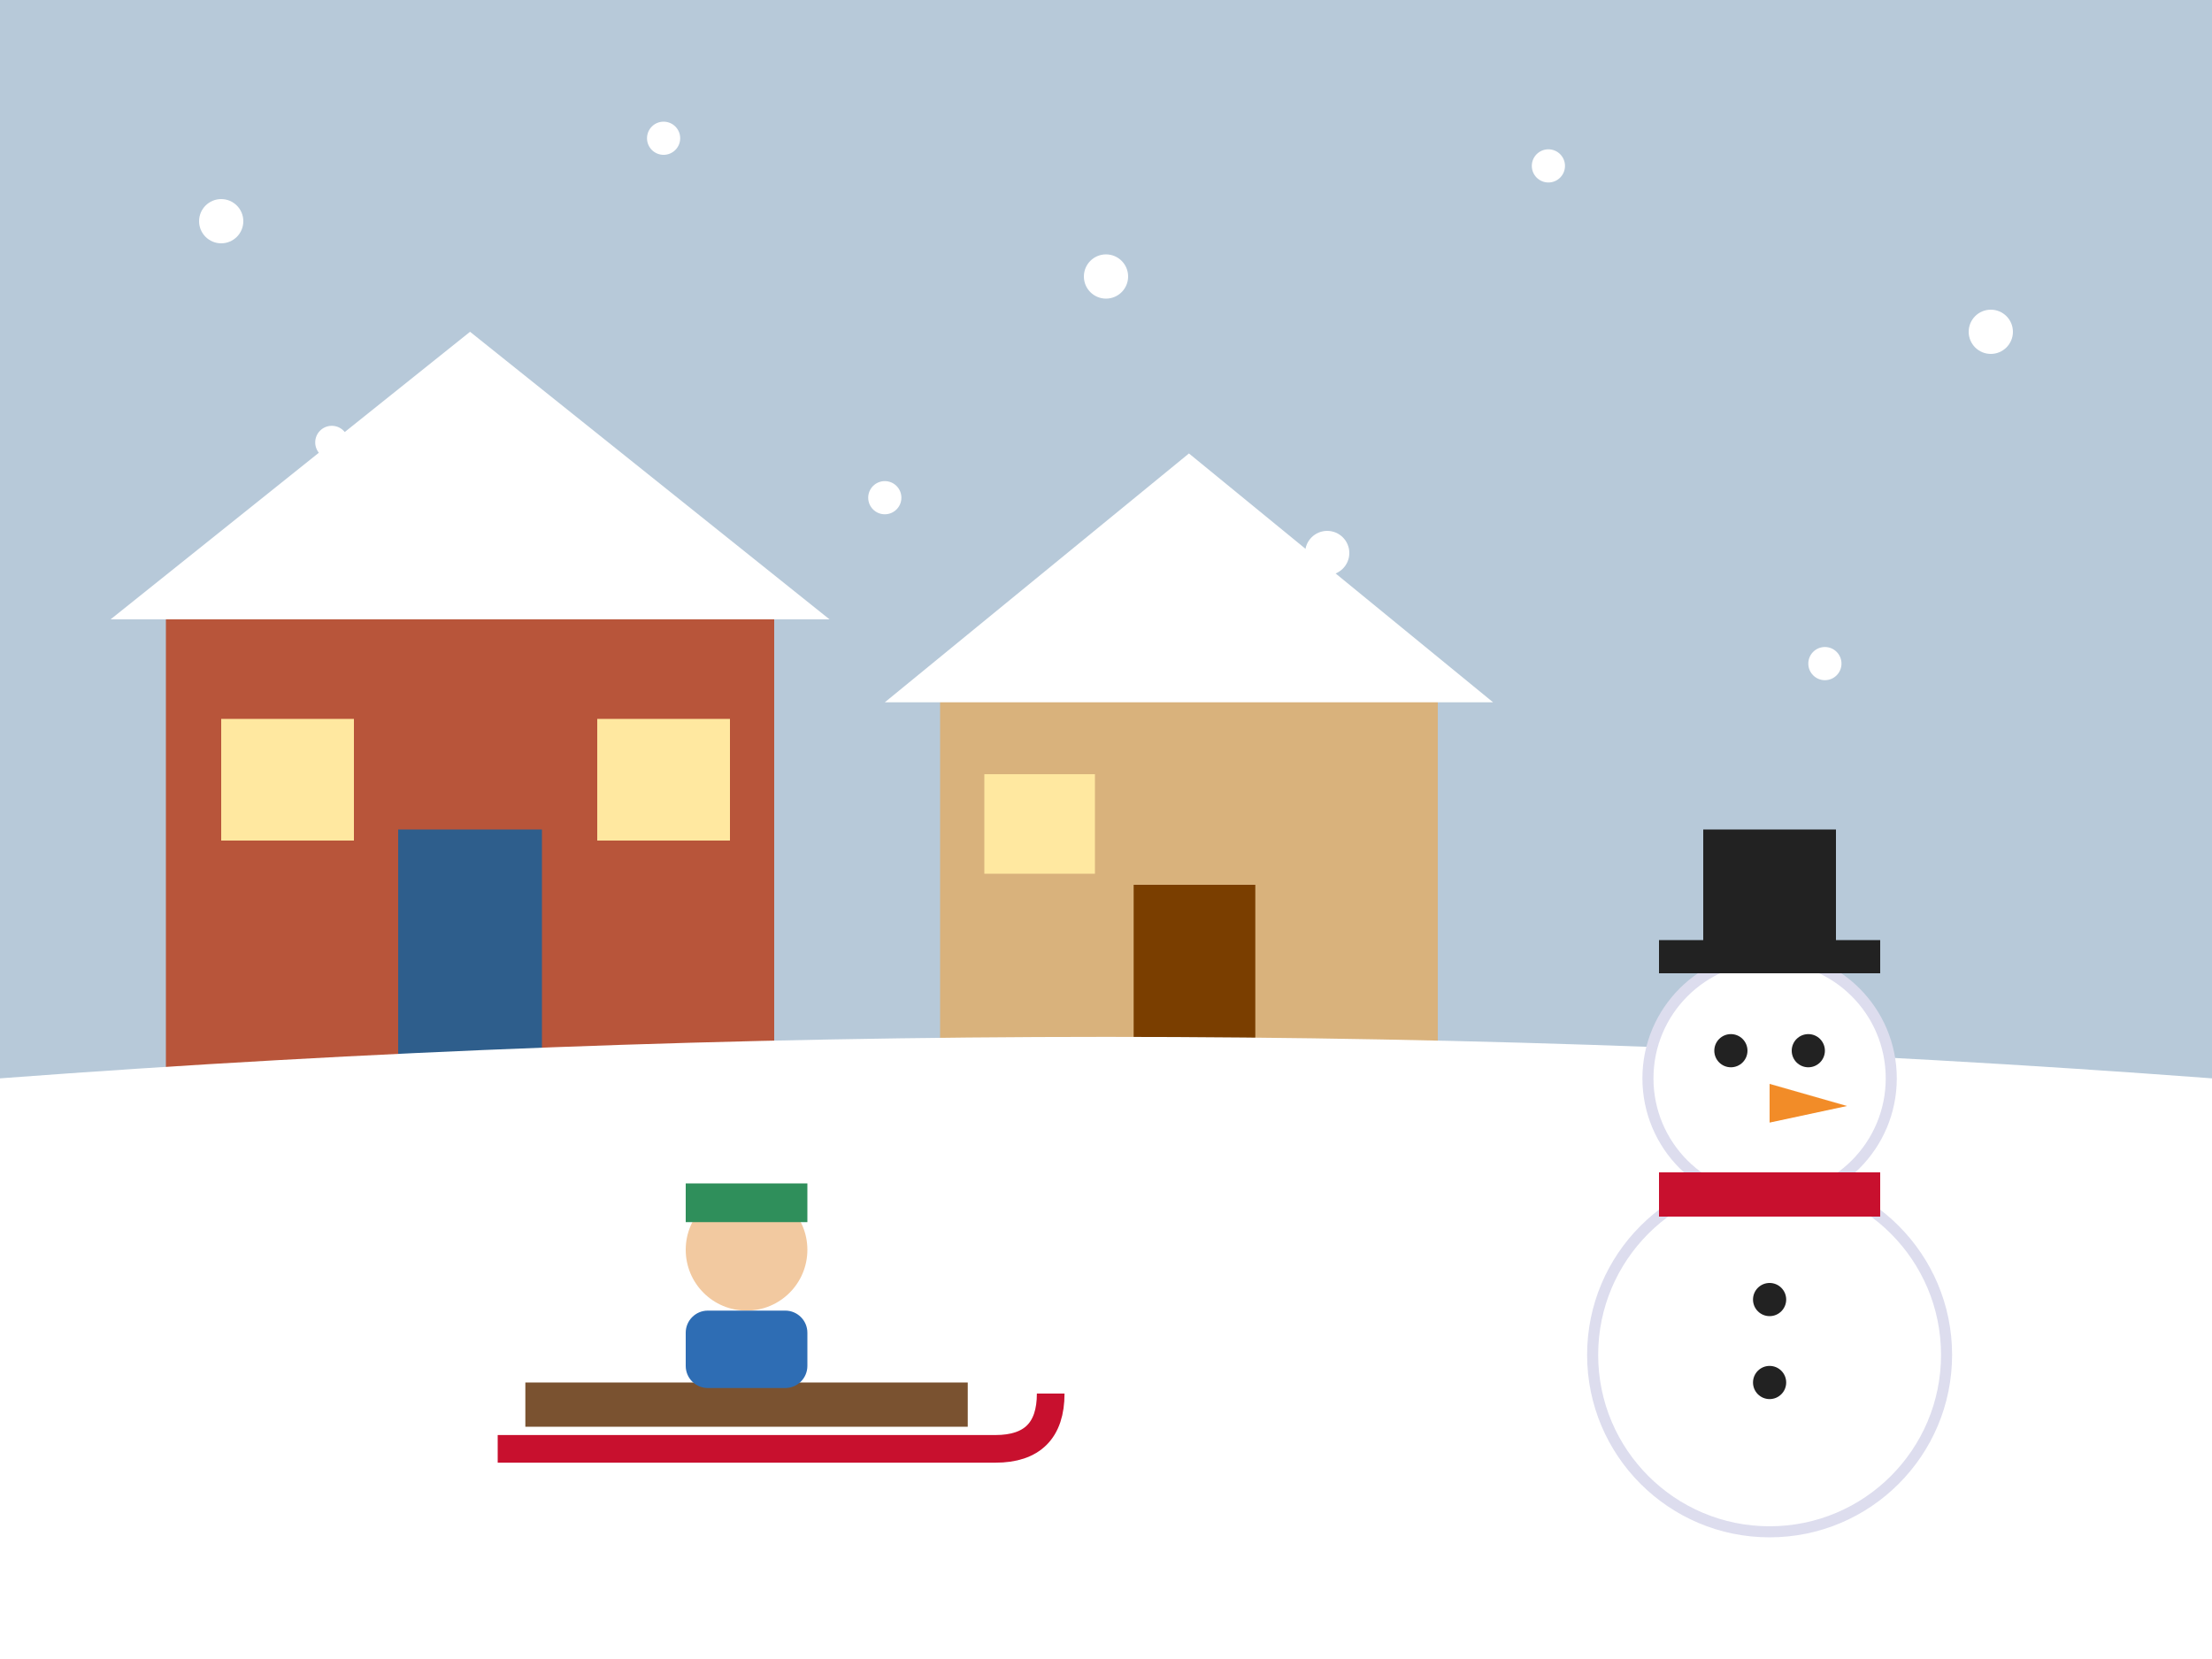
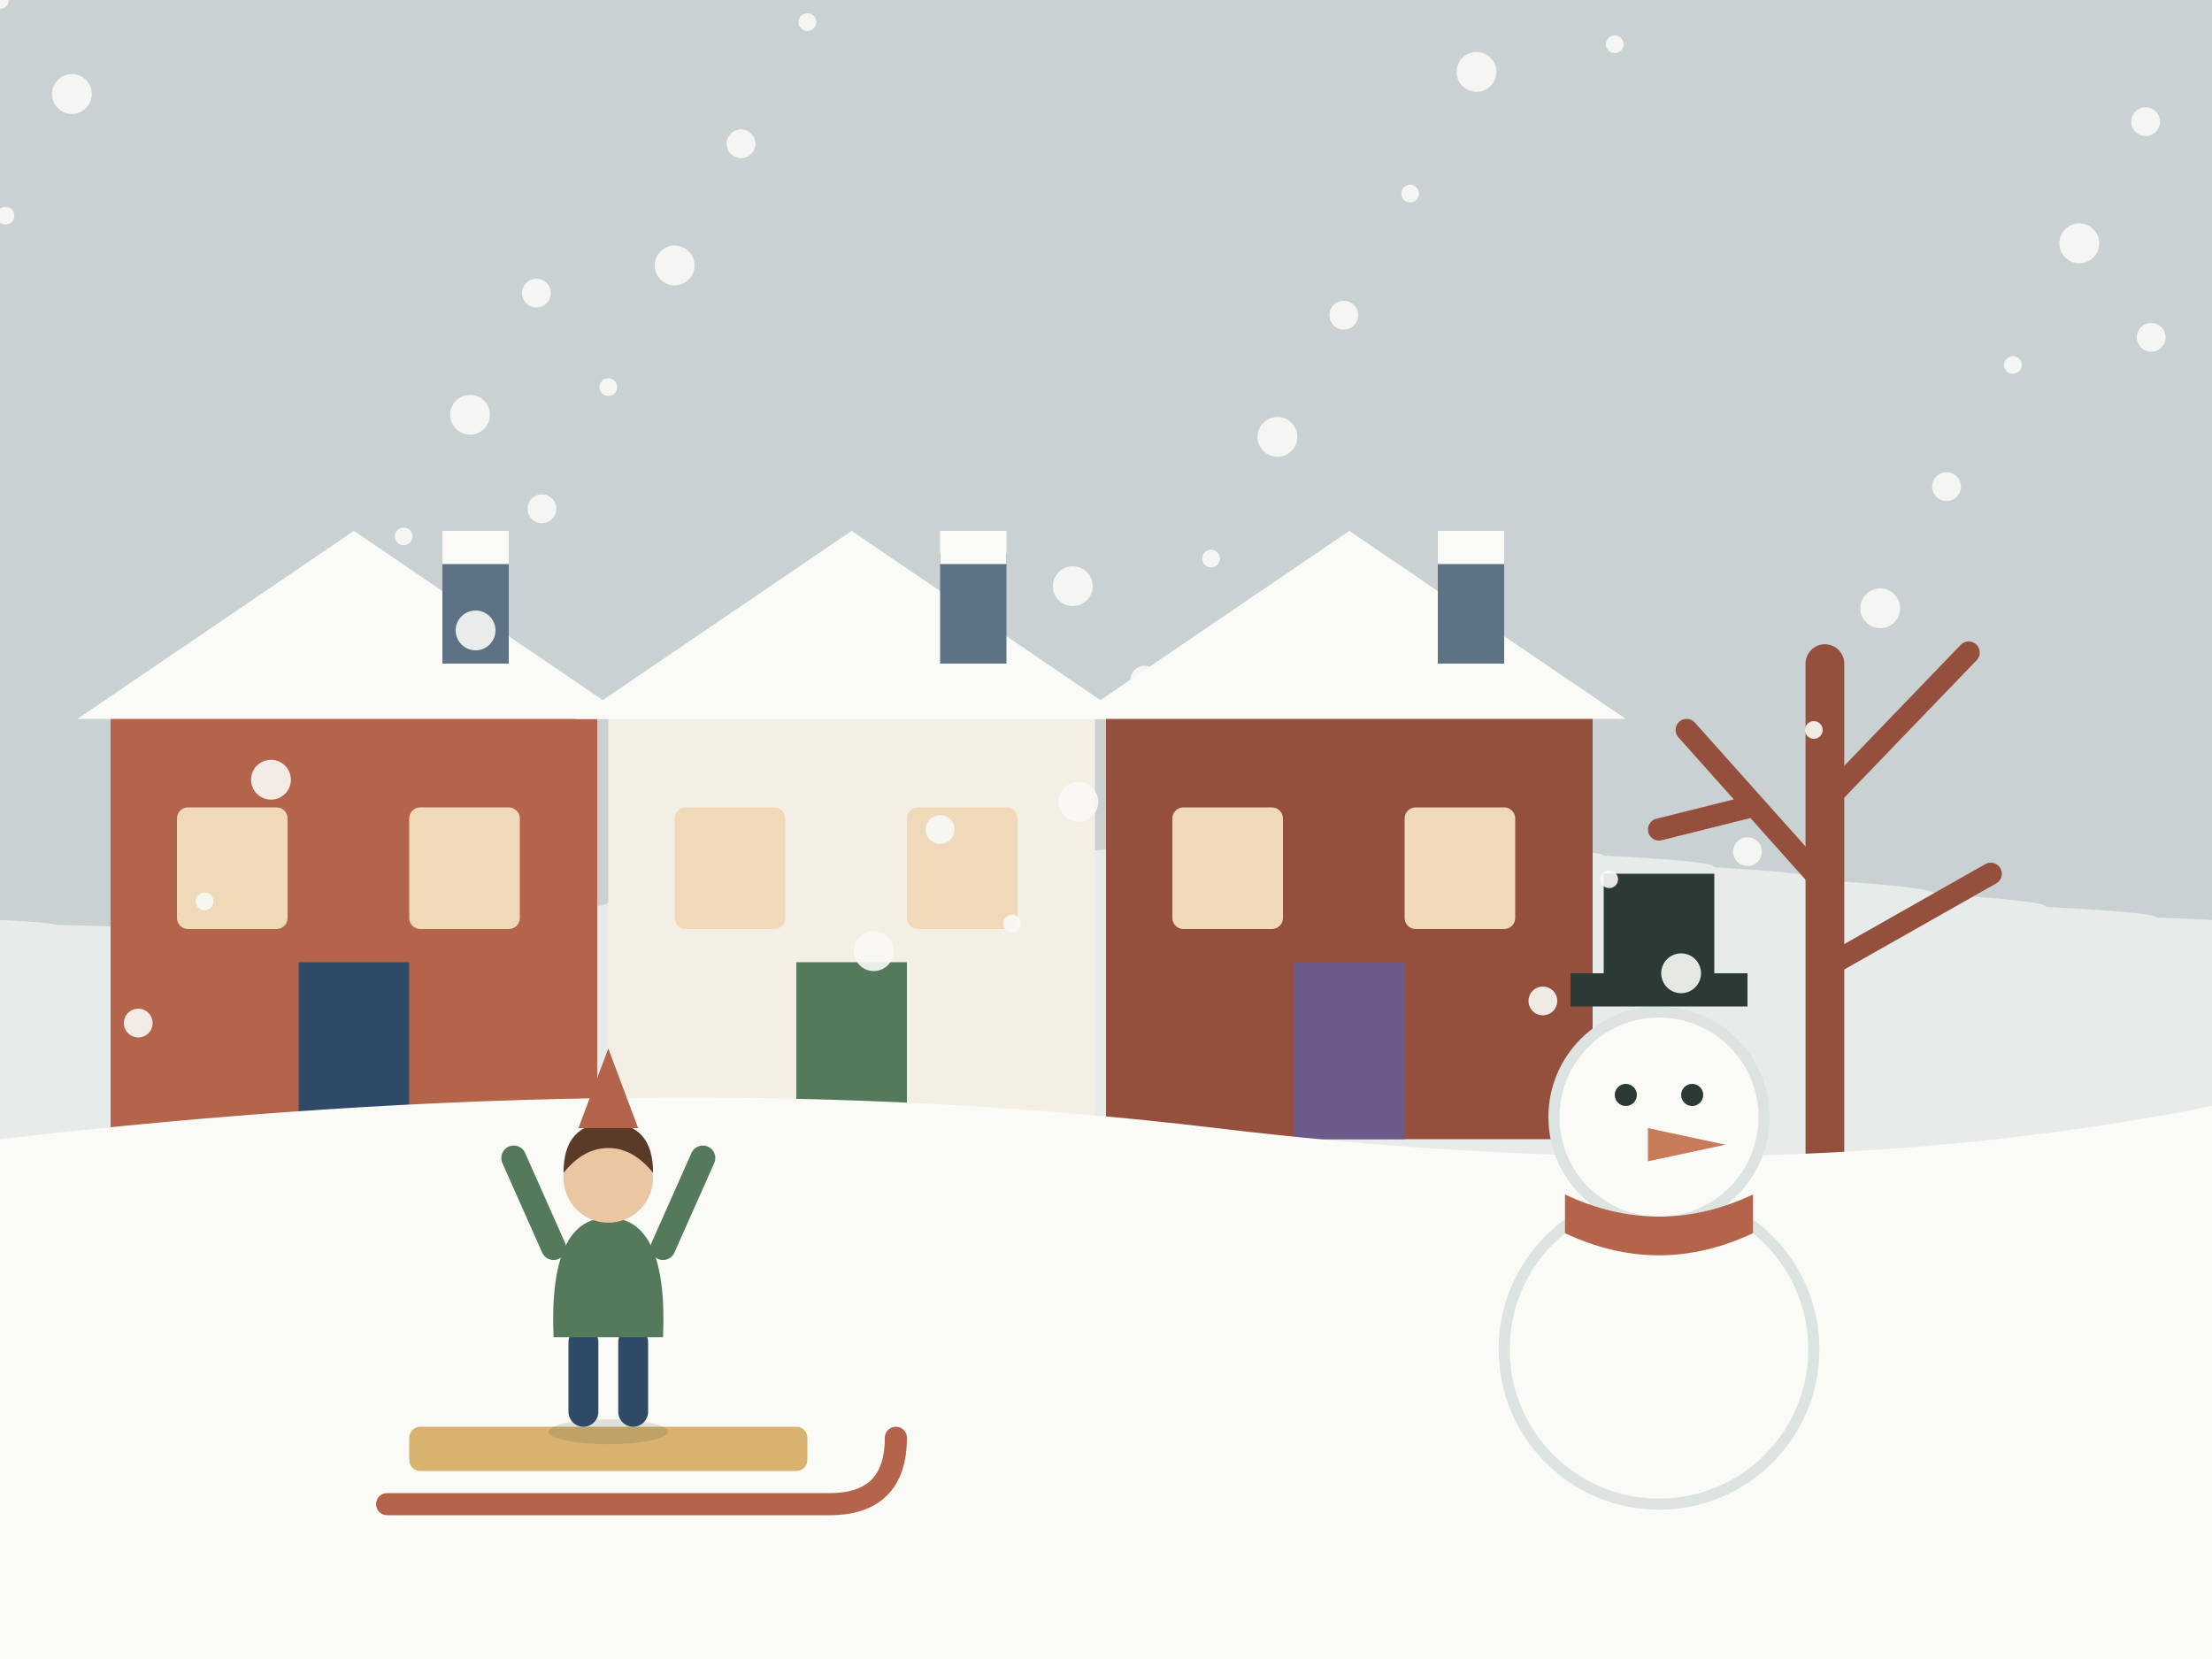
<svg xmlns="http://www.w3.org/2000/svg" viewBox="0 0 400 300">
-   <rect width="400" height="300" fill="#B7C9D9" />
-   <g>
-     <rect x="30" y="110" width="110" height="90" fill="#B8553A" />
-     <polygon points="20,112 85,60 150,112" fill="white" />
-     <rect x="72" y="150" width="26" height="50" fill="#2E5E8C" />
-     <rect x="40" y="130" width="24" height="22" fill="#FFE8A0" />
-     <rect x="108" y="130" width="24" height="22" fill="#FFE8A0" />
+   <rect width="400" height="300" fill="#C9D1D3" />
+   <rect width="400" height="300" fill="#C9D1D3" />
+   <path d="M-20 165.067 Q-10 165.067 -10 165.899 Q10 166.732 10 167.235 Q30 167.738 30 167.862 Q50 167.987 50 167.72 Q70 167.454 70 166.822 Q90 166.191 90 165.257 Q110 164.322 110 163.177 Q130 162.031 130 160.785 Q150 159.54 150 158.317 Q170 157.095 170 156.014 Q190 154.933 190 154.101 Q210 153.268 210 152.765 Q230 152.262 230 152.138 Q250 152.013 250 152.28 Q270 152.546 270 153.178 Q290 153.809 290 154.743 Q310 155.678 310 156.823 Q330 157.969 330 159.215 Q350 160.46 350 161.683 Q370 162.905 370 163.986 Q390 165.067 390 165.899 Q410 166.732 410 167.235 L420 300 L-20 300 Z" fill="#E7ECEA" />
+   <g transform="translate(20 96)">
+     <rect y="30" width="88" height="80" fill="#B4644B" />
+     <path d="M-6 34 L44 0 L94 34 Z" fill="#FAFAF6" />
+     <rect x="60" y="4" width="12" height="20" fill="#5D7285" />
+     <rect x="60" y="0" width="12" height="6" fill="#FAFAF6" />
+     <rect x="12" y="50" width="20" height="22" rx="2" fill="#EFD9B8" />
+     <rect x="54" y="50" width="20" height="22" rx="2" fill="#EFD9B8" />
+     <rect x="34" y="78" width="20" height="32" fill="#2F4A66" />
  </g>
-   <g>
-     <rect x="170" y="125" width="90" height="75" fill="#D9B27C" />
-     <polygon points="160,127 215,82 270,127" fill="white" />
-     <rect x="205" y="160" width="22" height="40" fill="#7A3E00" />
-     <rect x="178" y="140" width="20" height="18" fill="#FFE8A0" />
+   <g transform="translate(110 96)">
+     <rect y="30" width="88" height="80" fill="#F4EFE4" />
+     <path d="M-6 34 L44 0 L94 34 Z" fill="#FAFAF6" />
+     <rect x="60" y="4" width="12" height="20" fill="#5D7285" />
+     <rect x="60" y="0" width="12" height="6" fill="#FAFAF6" />
+     <rect x="12" y="50" width="20" height="22" rx="2" fill="#EFD9B8" />
+     <rect x="54" y="50" width="20" height="22" rx="2" fill="#EFD9B8" />
+     <rect x="34" y="78" width="20" height="32" fill="#557A5B" />
  </g>
-   <path d="M0 195 Q200 180 400 195 V300 H0 Z" fill="white" />
-   <g>
-     <circle cx="320" cy="245" r="32" fill="white" stroke="#DDE" stroke-width="2" />
-     <circle cx="320" cy="195" r="22" fill="white" stroke="#DDE" stroke-width="2" />
-     <circle cx="313" cy="190" r="3" fill="#222" />
-     <circle cx="327" cy="190" r="3" fill="#222" />
-     <path d="M320 196 l14 4 l-14 3 z" fill="#F28C28" />
-     <rect x="300" y="170" width="40" height="6" fill="#222" />
-     <rect x="308" y="150" width="24" height="22" fill="#222" />
-     <rect x="300" y="212" width="40" height="8" fill="#C8102E" />
-     <g fill="#222">
-       <circle cx="320" cy="235" r="3" />
-       <circle cx="320" cy="250" r="3" />
-     </g>
+   <g transform="translate(200 96)">
+     <rect y="30" width="88" height="80" fill="#94503C" />
+     <path d="M-6 34 L44 0 L94 34 Z" fill="#FAFAF6" />
+     <rect x="60" y="4" width="12" height="20" fill="#5D7285" />
+     <rect x="60" y="0" width="12" height="6" fill="#FAFAF6" />
+     <rect x="12" y="50" width="20" height="22" rx="2" fill="#EFD9B8" />
+     <rect x="54" y="50" width="20" height="22" rx="2" fill="#EFD9B8" />
+     <rect x="34" y="78" width="20" height="32" fill="#6E5A8A" />
  </g>
-   <g>
-     <path d="M90 262 h90 q10 0 10 -10" fill="none" stroke="#C8102E" stroke-width="5" />
-     <rect x="95" y="250" width="80" height="8" fill="#7A5230" />
-     <circle cx="135" cy="226" r="11" fill="#F2C9A0" />
-     <rect x="124" y="214" width="22" height="7" fill="#2F8F5B" />
-     <rect x="124" y="237" width="22" height="14" rx="4" fill="#2E6DB4" />
+   <g stroke="#94503C" stroke-linecap="round" fill="none">
+     <path d="M330 210 V120" stroke-width="7" />
+     <path d="M330 160 L305 132 M330 145 L356 118 M330 175 L360 158 M316 146 L300 150" stroke-width="4" />
  </g>
-   <g fill="white">
-     <circle cx="40" cy="40" r="4" />
-     <circle cx="120" cy="25" r="3" />
-     <circle cx="200" cy="50" r="4" />
-     <circle cx="280" cy="30" r="3" />
-     <circle cx="360" cy="60" r="4" />
-     <circle cx="330" cy="120" r="3" />
-     <circle cx="160" cy="90" r="3" />
-     <circle cx="60" cy="80" r="3" />
-     <circle cx="240" cy="100" r="4" />
+   <path d="M0 206 Q120 192 220 204 T400 200 V300 H0 Z" fill="#FAFAF6" />
+   <circle cx="300" cy="244" r="28" fill="#FAFAF6" stroke="#DDE3E1" stroke-width="2" />
+   <circle cx="300" cy="202" r="19" fill="#FAFAF6" stroke="#DDE3E1" stroke-width="2" />
+   <rect x="284" y="176" width="32" height="6" fill="#2B3A34" />
+   <rect x="290" y="158" width="20" height="20" fill="#2B3A34" />
+   <path d="M298 204 l14 3 l-14 3 z" fill="#C77B5A" />
+   <circle cx="294" cy="198" r="2" fill="#2B3A34" />
+   <circle cx="306" cy="198" r="2" fill="#2B3A34" />
+   <path d="M283 216 q17 8 34 0 v7 q-17 8 -34 0 z" fill="#B4644B" />
+   <g transform="translate(110 262)">
+     <path d="M-40 10 H40 Q52 10 52 -2" stroke="#B4644B" stroke-width="4" fill="none" stroke-linecap="round" />
+     <rect x="-36" y="-4" width="72" height="8" rx="2" fill="#D8B26E" />
  </g>
+   <g transform="translate(110 258) scale(0.9)">
+     <ellipse cx="0" cy="1" rx="12" ry="2.5" fill="rgba(43,58,52,0.14)" />
+     <rect x="-8" y="-20" width="6" height="20" rx="3" fill="#2F4A66" />
+     <rect x="2" y="-20" width="6" height="20" rx="3" fill="#2F4A66" />
+     <path d="M-11 -36 L-19 -54 M11 -36 L19 -54" stroke="#557A5B" stroke-width="5" stroke-linecap="round" />
+     <path d="M-11 -18 Q-12 -42 0 -42 Q12 -42 11 -18 Z" fill="#557A5B" />
+     <circle cx="0" cy="-50" r="9" fill="#EBC6A3" />
+     <path d="M-9 -51 Q-9 -61 0 -61 Q9 -61 9 -51 Q5 -56 0 -56 Q-5 -56 -9 -51 Z" fill="#5A3B28" />
+     <path d="M-6 -60 L0 -76 L6 -60 Z" fill="#B4644B" />
+   </g>
+   <circle cx="0" cy="0" r="1.6" fill="#FAFAF6" opacity="0.9" />
+   <circle cx="97" cy="53" r="2.6" fill="#FAFAF6" opacity="0.9" />
+   <circle cx="194" cy="106" r="3.6" fill="#FAFAF6" opacity="0.9" />
+   <circle cx="291" cy="159" r="1.6" fill="#FAFAF6" opacity="0.9" />
+   <circle cx="388" cy="22" r="2.6" fill="#FAFAF6" opacity="0.9" />
+   <circle cx="85" cy="75" r="3.6" fill="#FAFAF6" opacity="0.9" />
+   <circle cx="182" cy="128" r="1.6" fill="#FAFAF6" opacity="0.9" />
+   <circle cx="279" cy="181" r="2.6" fill="#FAFAF6" opacity="0.9" />
+   <circle cx="376" cy="44" r="3.6" fill="#FAFAF6" opacity="0.9" />
+   <circle cx="73" cy="97" r="1.6" fill="#FAFAF6" opacity="0.9" />
+   <circle cx="170" cy="150" r="2.6" fill="#FAFAF6" opacity="0.9" />
+   <circle cx="267" cy="13" r="3.6" fill="#FAFAF6" opacity="0.9" />
+   <circle cx="364" cy="66" r="1.6" fill="#FAFAF6" opacity="0.9" />
+   <circle cx="61" cy="119" r="2.6" fill="#FAFAF6" opacity="0.9" />
+   <circle cx="158" cy="172" r="3.6" fill="#FAFAF6" opacity="0.9" />
+   <circle cx="255" cy="35" r="1.6" fill="#FAFAF6" opacity="0.9" />
+   <circle cx="352" cy="88" r="2.6" fill="#FAFAF6" opacity="0.9" />
+   <circle cx="49" cy="141" r="3.6" fill="#FAFAF6" opacity="0.9" />
+   <circle cx="146" cy="4" r="1.6" fill="#FAFAF6" opacity="0.9" />
+   <circle cx="243" cy="57" r="2.6" fill="#FAFAF6" opacity="0.9" />
+   <circle cx="340" cy="110" r="3.6" fill="#FAFAF6" opacity="0.9" />
+   <circle cx="37" cy="163" r="1.6" fill="#FAFAF6" opacity="0.9" />
+   <circle cx="134" cy="26" r="2.6" fill="#FAFAF6" opacity="0.9" />
+   <circle cx="231" cy="79" r="3.6" fill="#FAFAF6" opacity="0.9" />
+   <circle cx="328" cy="132" r="1.6" fill="#FAFAF6" opacity="0.9" />
+   <circle cx="25" cy="185" r="2.6" fill="#FAFAF6" opacity="0.9" />
+   <circle cx="122" cy="48" r="3.6" fill="#FAFAF6" opacity="0.9" />
+   <circle cx="219" cy="101" r="1.6" fill="#FAFAF6" opacity="0.9" />
+   <circle cx="316" cy="154" r="2.6" fill="#FAFAF6" opacity="0.9" />
+   <circle cx="13" cy="17" r="3.6" fill="#FAFAF6" opacity="0.9" />
+   <circle cx="110" cy="70" r="1.6" fill="#FAFAF6" opacity="0.9" />
+   <circle cx="207" cy="123" r="2.6" fill="#FAFAF6" opacity="0.9" />
+   <circle cx="304" cy="176" r="3.6" fill="#FAFAF6" opacity="0.9" />
+   <circle cx="1" cy="39" r="1.6" fill="#FAFAF6" opacity="0.9" />
+   <circle cx="98" cy="92" r="2.6" fill="#FAFAF6" opacity="0.9" />
+   <circle cx="195" cy="145" r="3.6" fill="#FAFAF6" opacity="0.9" />
+   <circle cx="292" cy="8" r="1.6" fill="#FAFAF6" opacity="0.9" />
+   <circle cx="389" cy="61" r="2.6" fill="#FAFAF6" opacity="0.9" />
+   <circle cx="86" cy="114" r="3.6" fill="#FAFAF6" opacity="0.9" />
+   <circle cx="183" cy="167" r="1.6" fill="#FAFAF6" opacity="0.9" />
</svg>
